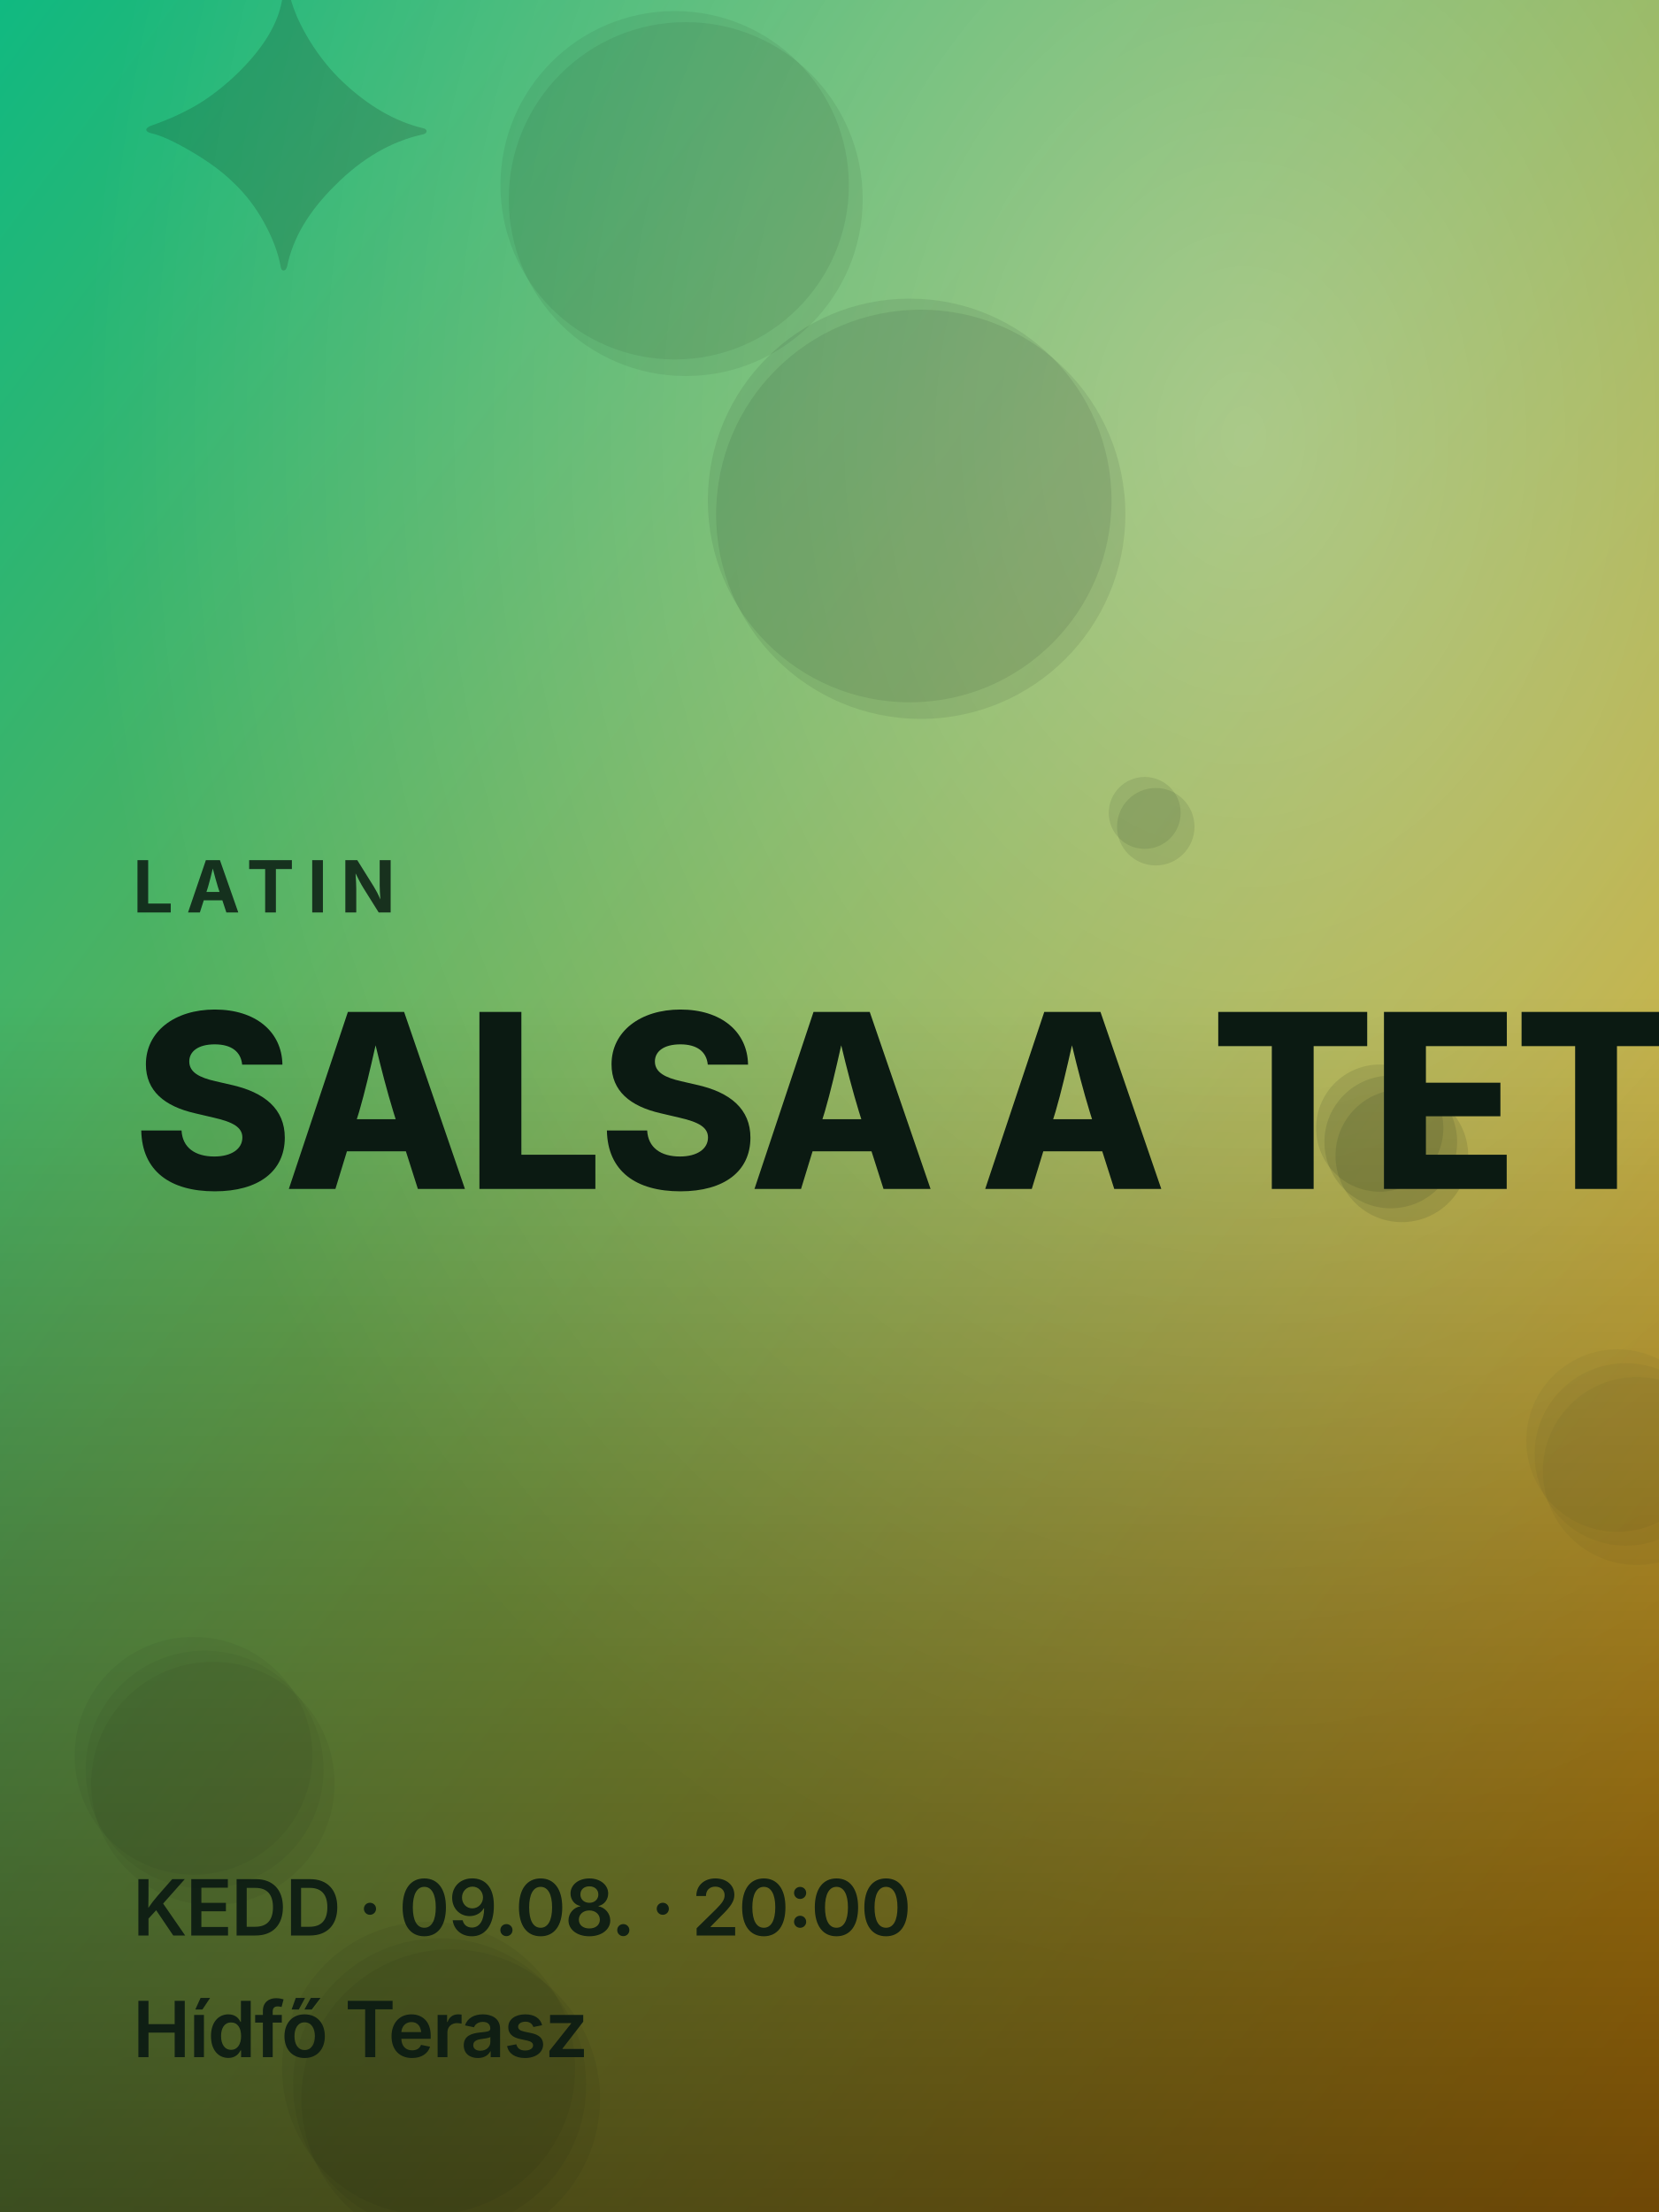
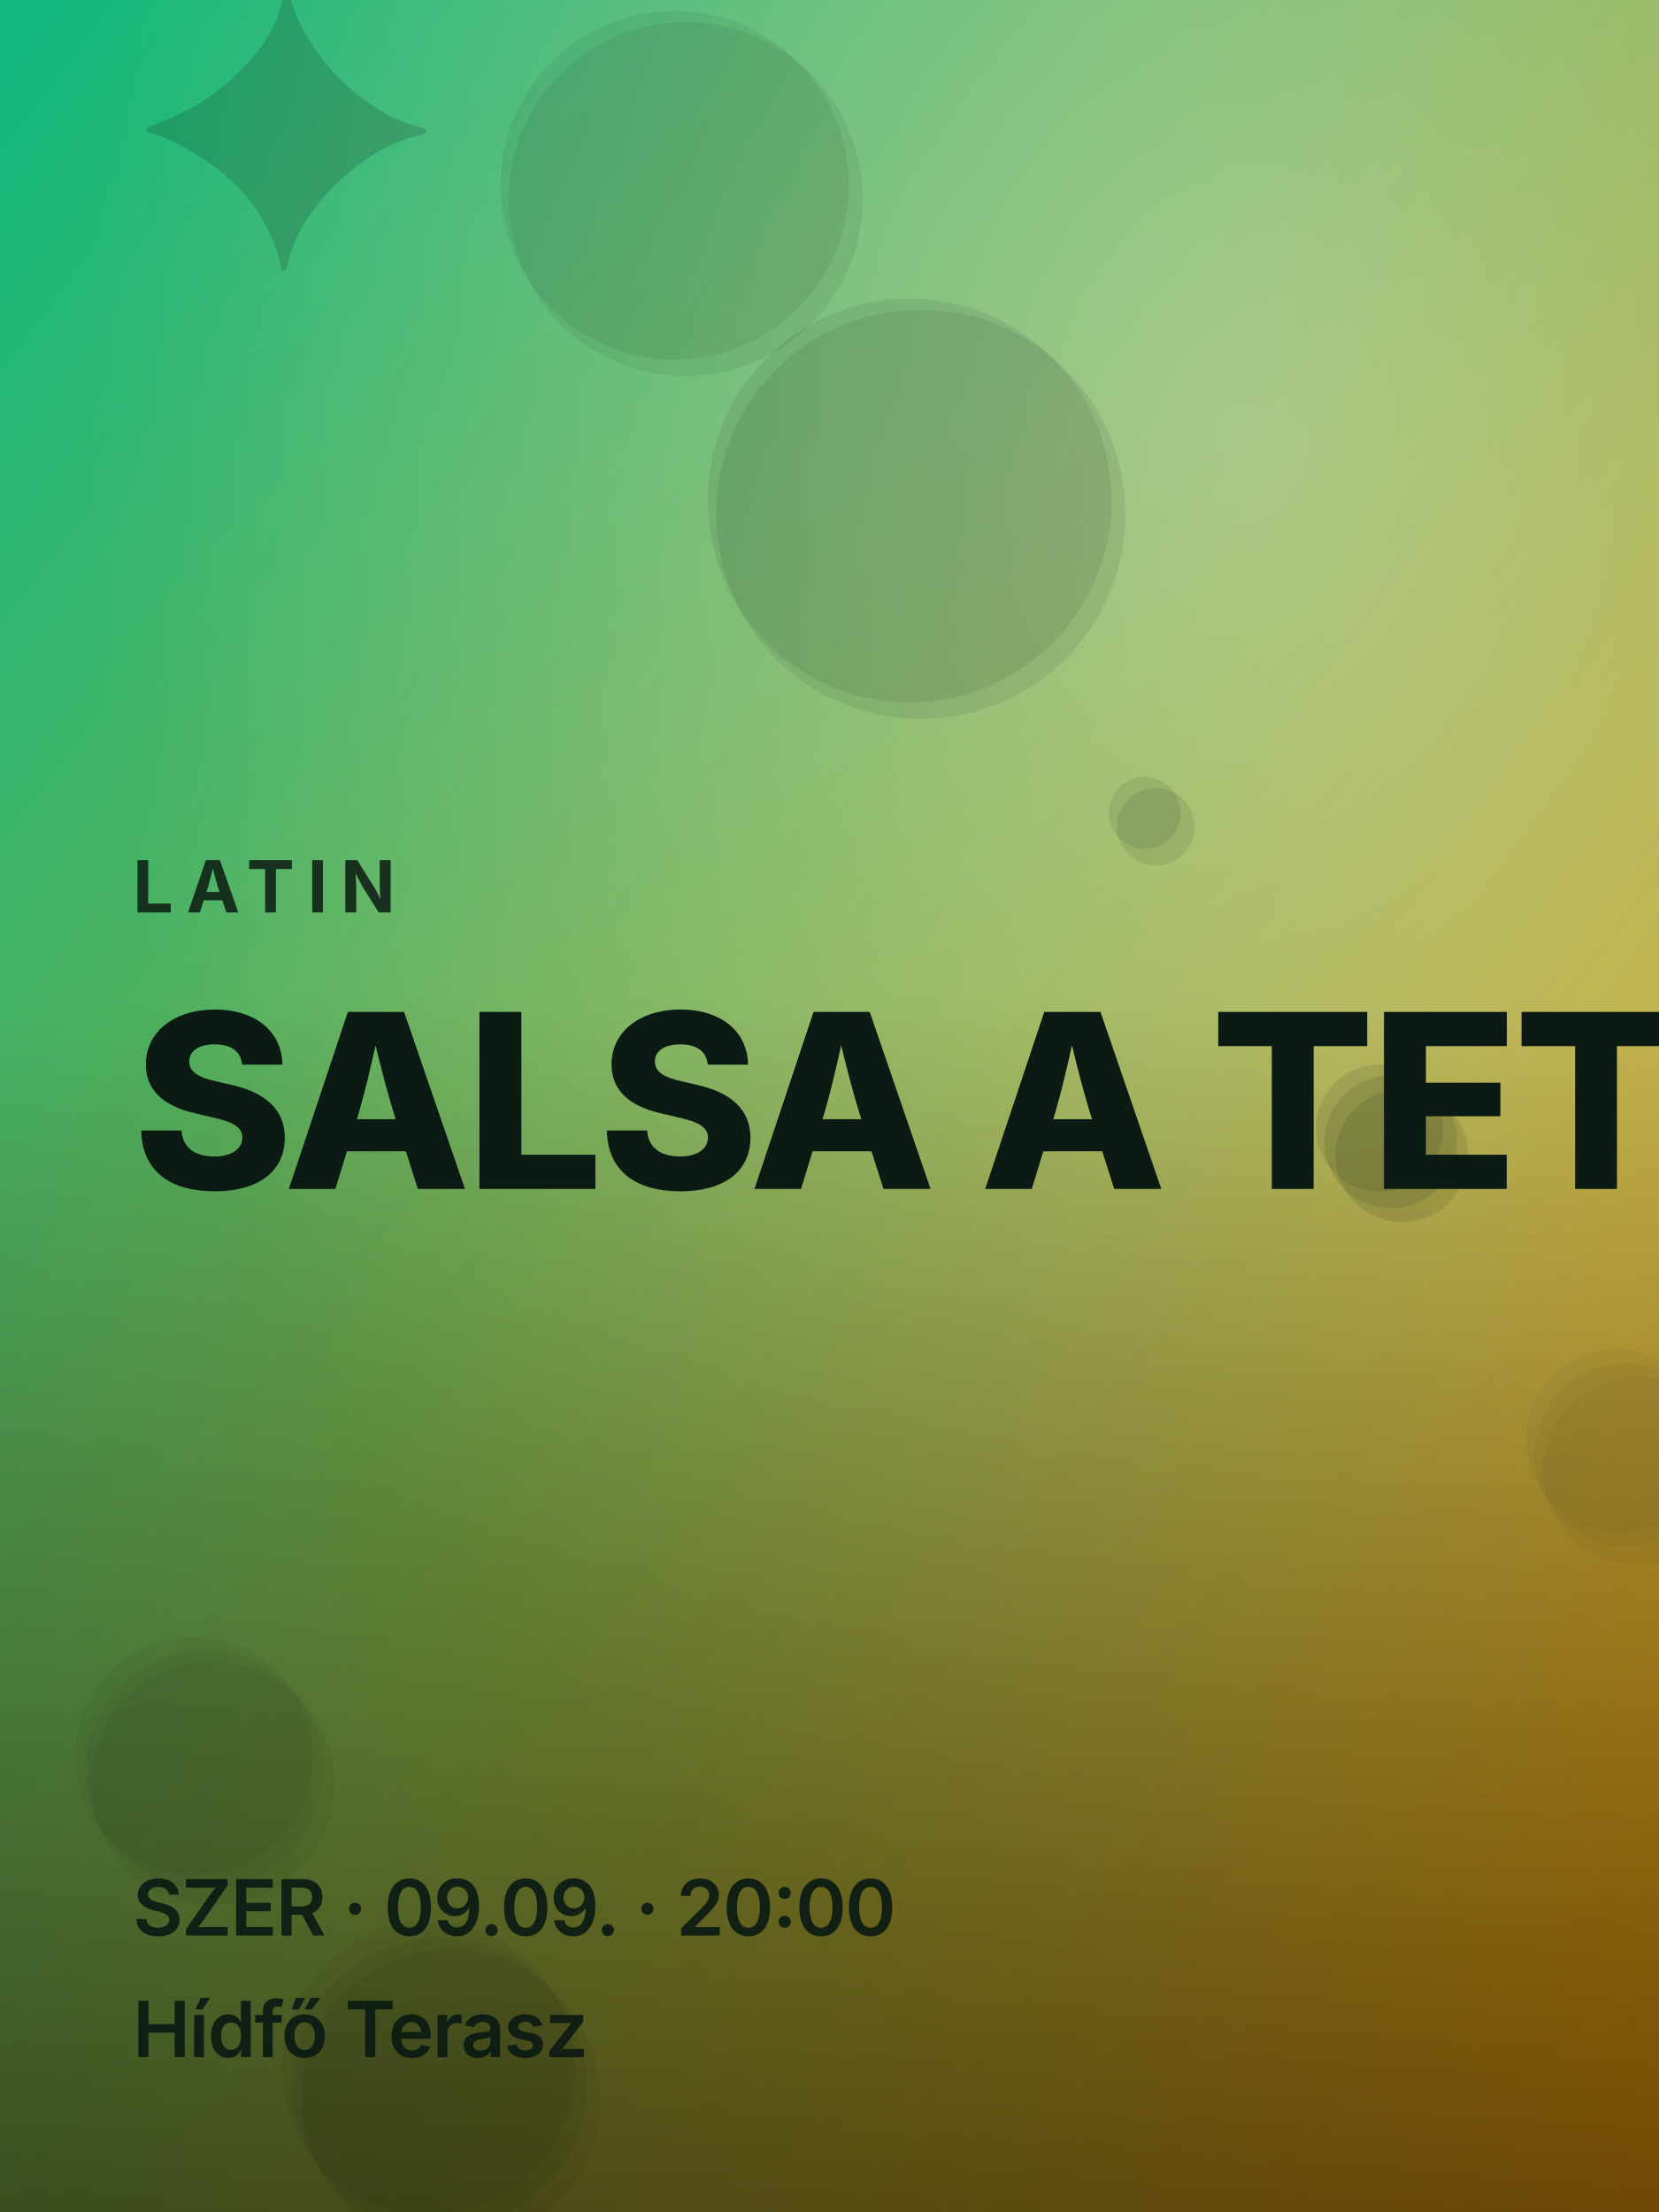
<svg xmlns="http://www.w3.org/2000/svg" viewBox="0 0 600 800" width="600" height="800" role="img" aria-label="Salsa a Tetőn">
  <defs>
    <linearGradient id="bg" x1="0" y1="0" x2="1" y2="1">
      <stop offset="0" stop-color="#10b981" />
      <stop offset="1" stop-color="#f59e0b" />
    </linearGradient>
    <radialGradient id="glow" cx="0.75" cy="0.2" r="0.7">
      <stop offset="0" stop-color="#ffffff" stop-opacity="0.35" />
      <stop offset="1" stop-color="#ffffff" stop-opacity="0" />
    </radialGradient>
    <linearGradient id="shade" x1="0" y1="0" x2="0" y2="1">
      <stop offset="0.45" stop-color="#000" stop-opacity="0" />
      <stop offset="1" stop-color="#000" stop-opacity="0.55" />
    </linearGradient>
  </defs>
  <rect width="600" height="800" fill="url(#bg)" />
  <rect width="600" height="800" fill="url(#glow)" />
  <circle cx="507" cy="418" r="24" fill="#0b1a12" opacity="0.110" />
  <circle cx="592" cy="532" r="34" fill="#0b1a12" opacity="0.042" />
  <circle cx="77" cy="645" r="44" fill="#0b1a12" opacity="0.053" />
  <circle cx="163" cy="759" r="54" fill="#0b1a12" opacity="0.064" />
  <circle cx="248" cy="72" r="64" fill="#0b1a12" opacity="0.076" />
  <circle cx="333" cy="186" r="74" fill="#0b1a12" opacity="0.087" />
  <circle cx="418" cy="299" r="14" fill="#0b1a12" opacity="0.098" />
  <circle cx="503" cy="413" r="24" fill="#0b1a12" opacity="0.110" />
  <circle cx="588" cy="526" r="33" fill="#0b1a12" opacity="0.041" />
  <circle cx="74" cy="640" r="43" fill="#0b1a12" opacity="0.052" />
  <circle cx="159" cy="754" r="53" fill="#0b1a12" opacity="0.064" />
  <circle cx="244" cy="67" r="63" fill="#0b1a12" opacity="0.075" />
  <circle cx="329" cy="181" r="73" fill="#0b1a12" opacity="0.086" />
  <circle cx="414" cy="294" r="13" fill="#0b1a12" opacity="0.098" />
  <circle cx="499" cy="408" r="23" fill="#0b1a12" opacity="0.109" />
  <circle cx="585" cy="521" r="33" fill="#0b1a12" opacity="0.041" />
  <circle cx="70" cy="635" r="43" fill="#0b1a12" opacity="0.052" />
  <circle cx="155" cy="748" r="53" fill="#0b1a12" opacity="0.063" />
  <text x="48" y="96" font-size="140" fill="#0b1a12" opacity="0.18" font-weight="900">✦</text>
  <rect width="600" height="800" fill="url(#shade)" />
  <g fill="#0b1a12" font-family="Inter, 'Segoe UI', system-ui, sans-serif" style="letter-spacing:-0.02em">
    <text x="48" y="330" font-size="26" font-weight="700" opacity="0.85" style="letter-spacing:0.18em">LATIN</text>
    <text x="48" y="430" font-size="88" font-weight="800">SALSA A TETŐN</text>
-     <text x="48" y="700" font-size="28" font-weight="600" opacity="0.92">KEDD · 09.08. · 20:00</text>
+     <text x="48" y="700" font-size="28" font-weight="600" opacity="0.92">SZER · 09.09. · 20:00</text>
    <text x="48" y="744" font-size="28" font-weight="600" opacity="0.92">Hídfő Terasz</text>
  </g>
</svg>
